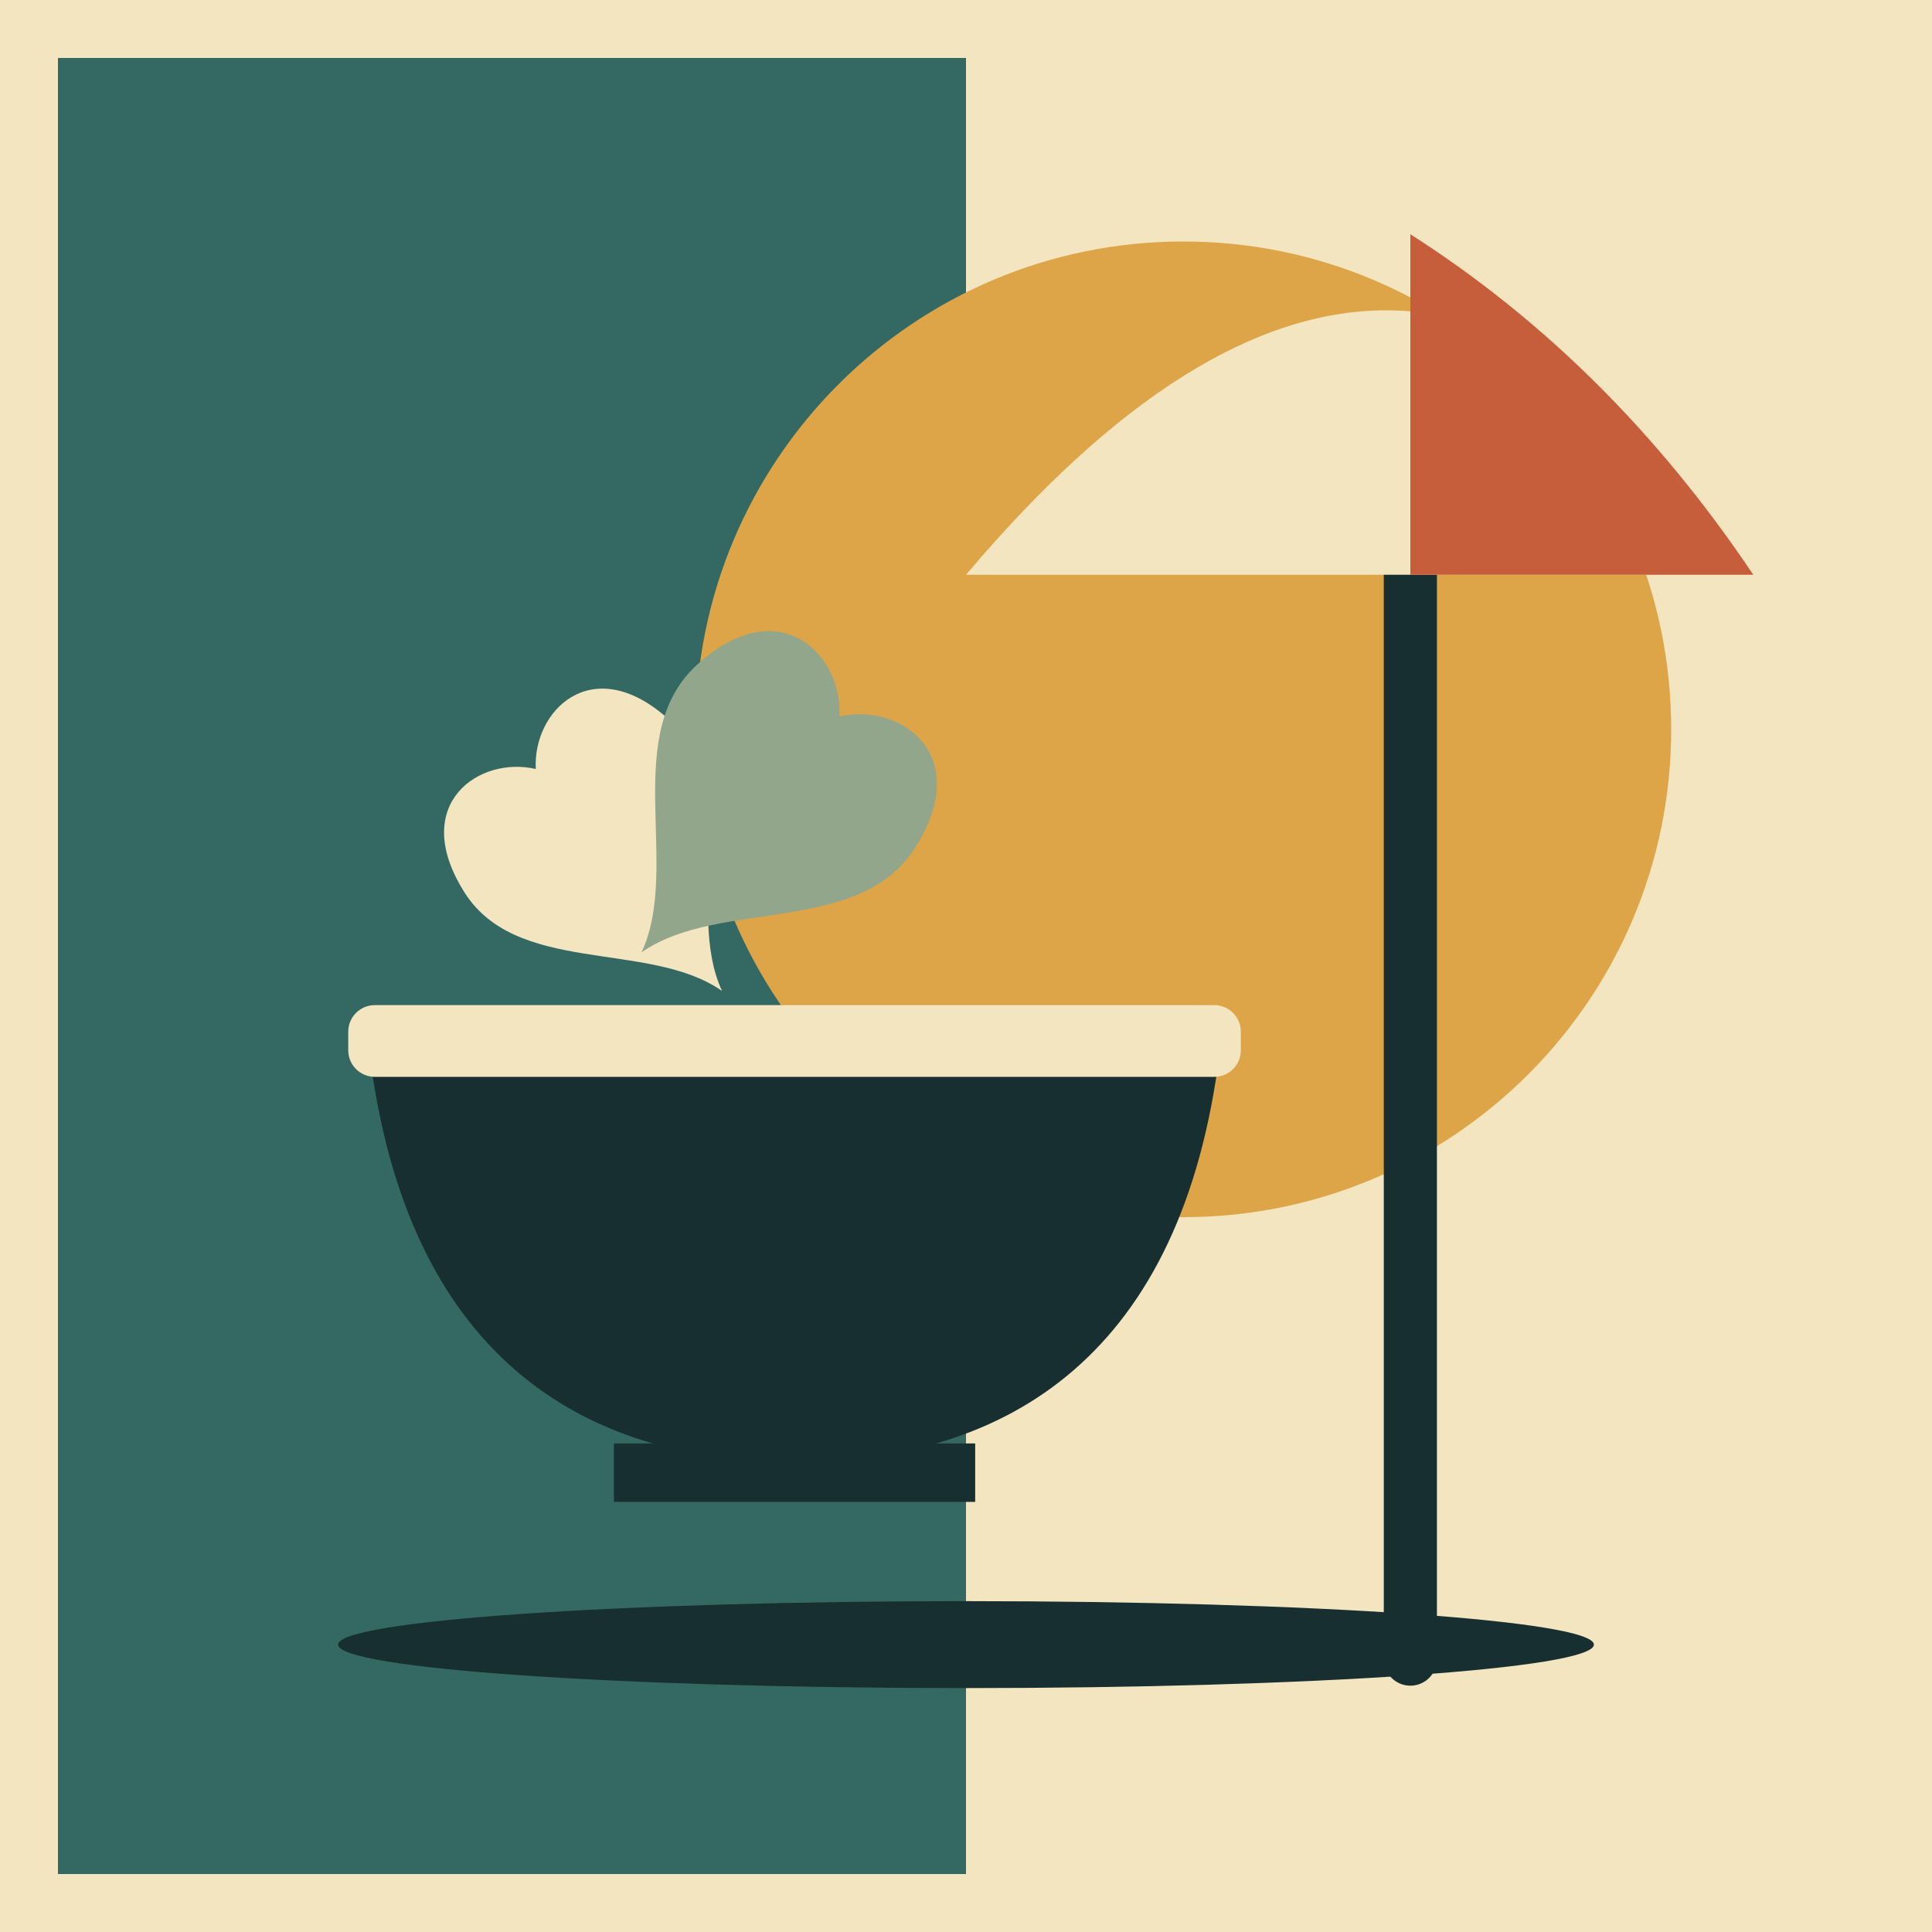
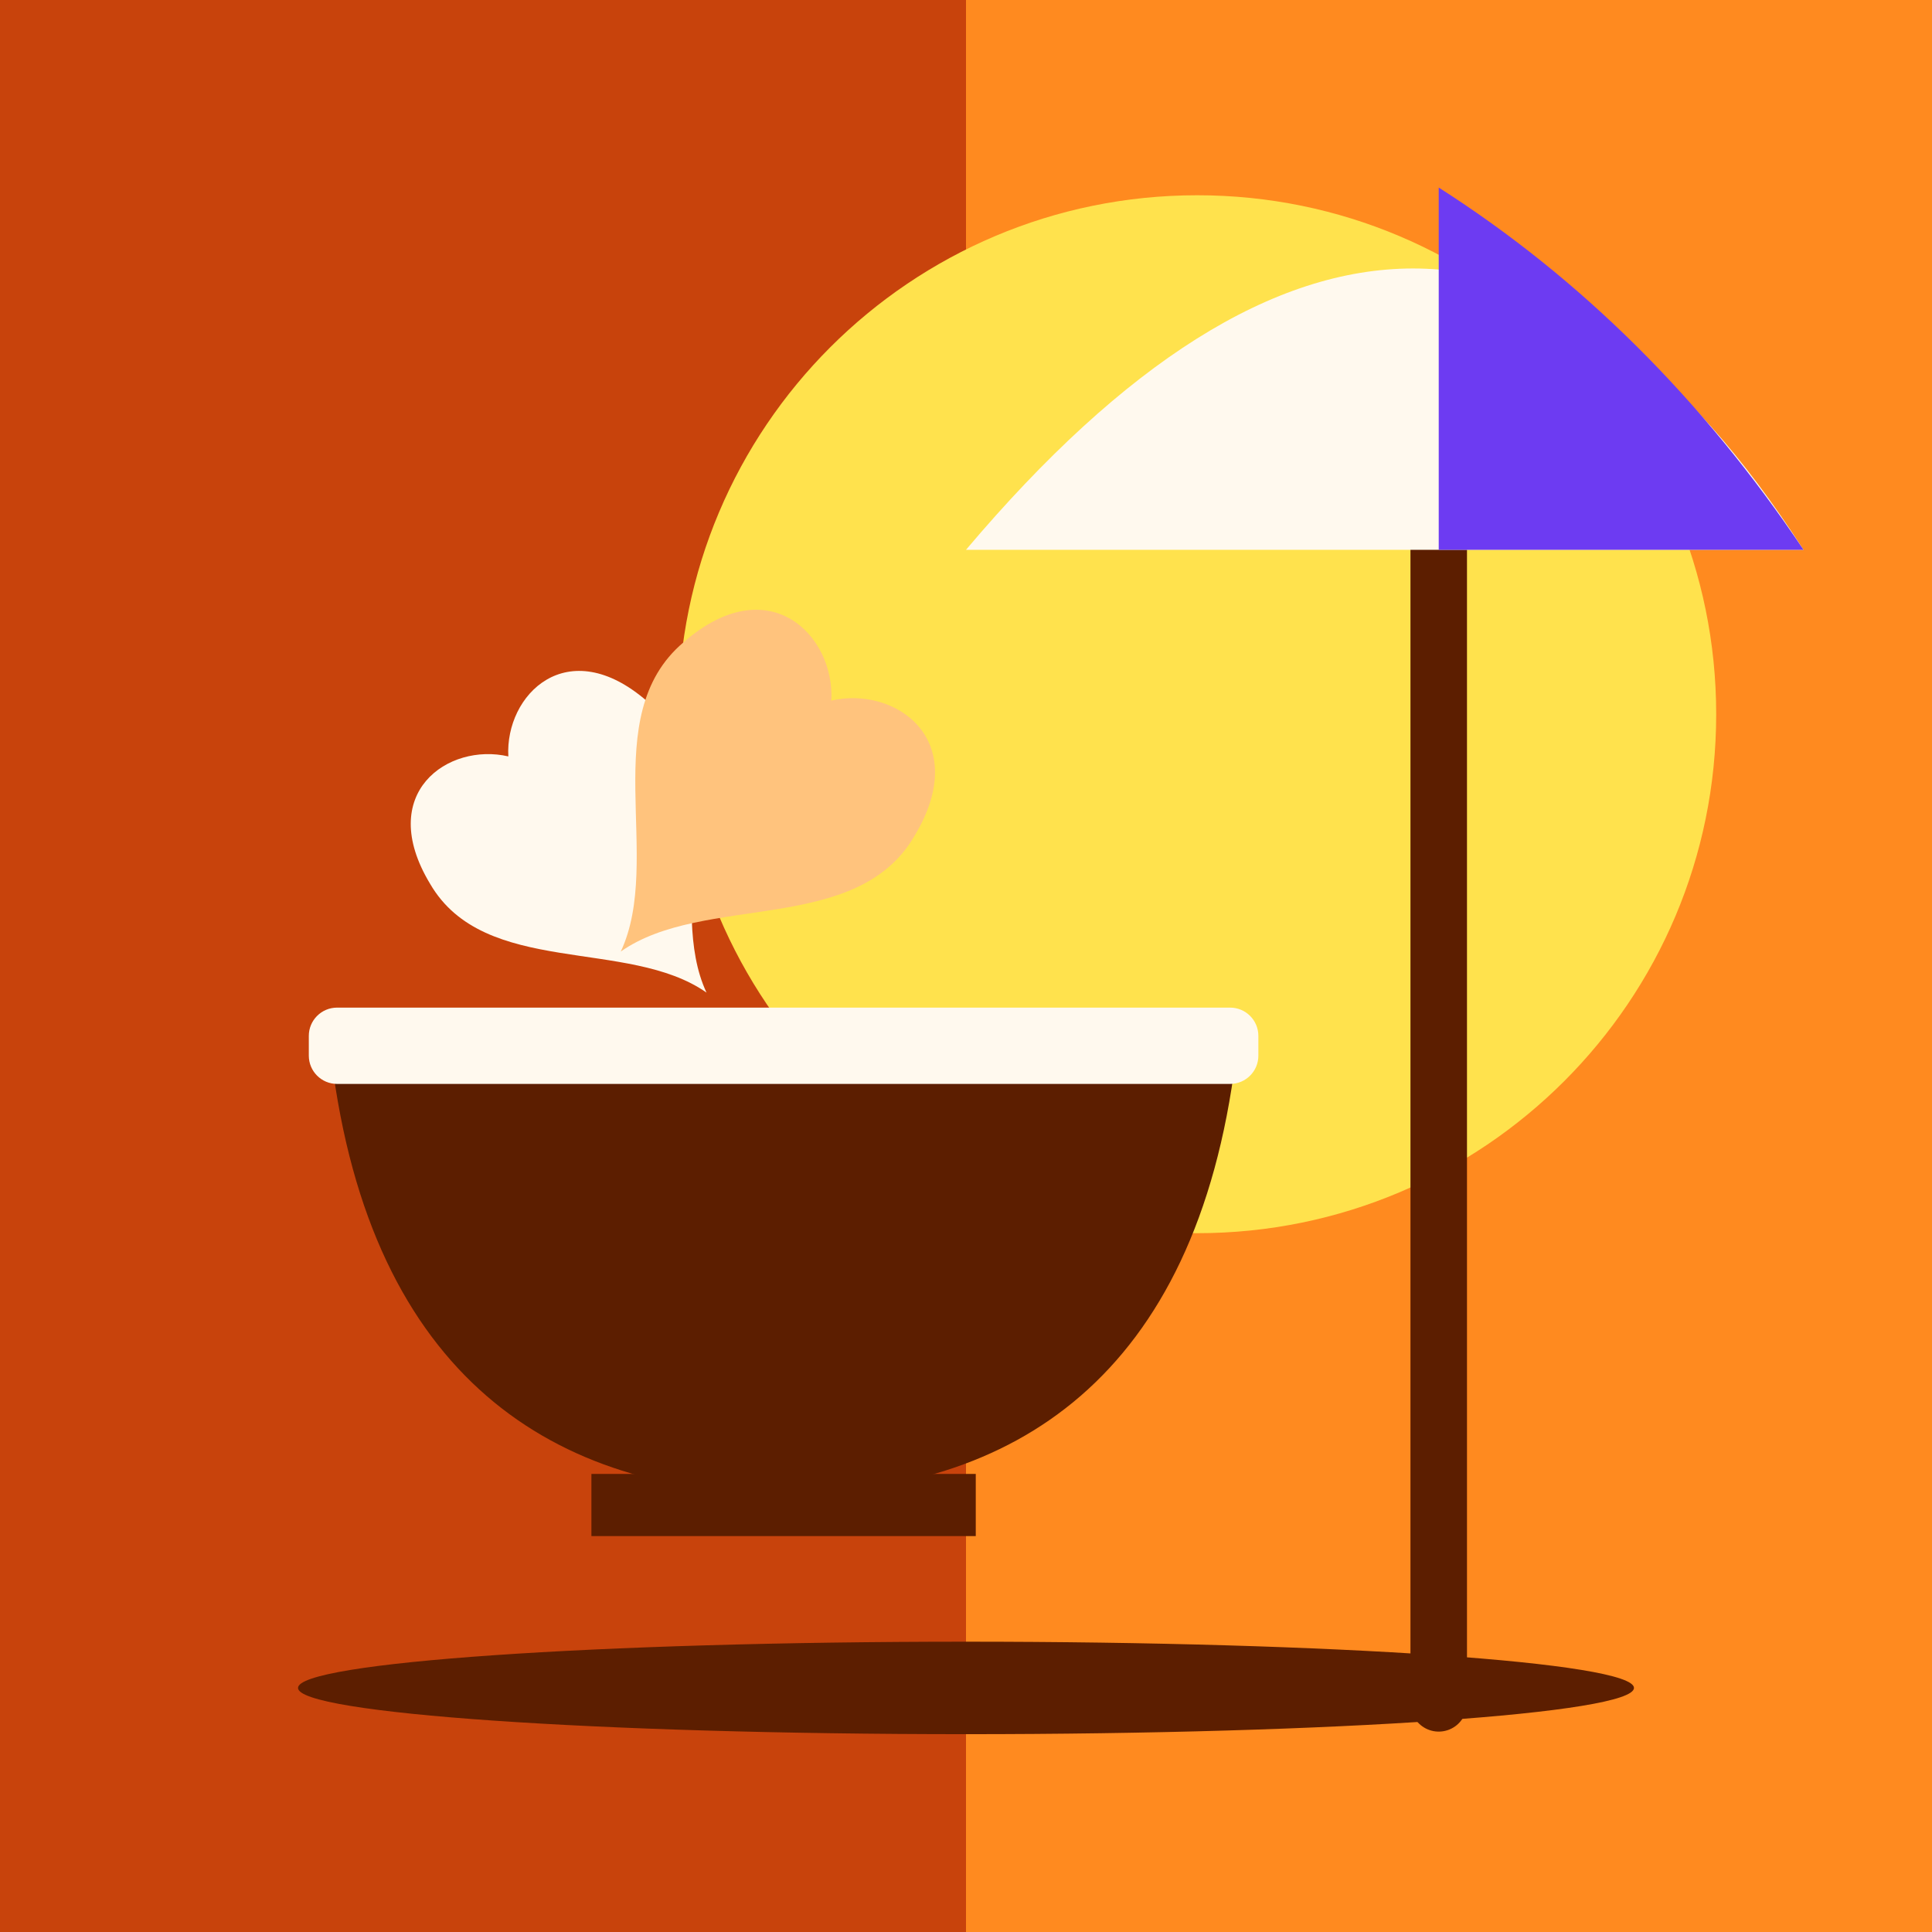
- <svg xmlns="http://www.w3.org/2000/svg" width="800" height="800" viewBox="0 0 800 800" role="img" aria-labelledby="title-sivali desc-sivali">
+ <svg xmlns="http://www.w3.org/2000/svg" width="800" height="800" viewBox="24 24 752 752" role="img" aria-labelledby="title-sivali desc-sivali">
  <defs>
    <clipPath id="crop-sivali">
      <rect x="24" y="24" width="752" height="752" />
    </clipPath>
  </defs>
-   <rect x="0" y="0" width="800" height="800" rx="0" fill="#F2E5BF" />
+   <rect x="0" y="0" width="800" height="800" rx="0" fill="#FF8A1F" />
  <g clip-path="url(#crop-sivali)">
-     <rect x="24" y="24" width="752" height="752" rx="0" fill="#F2E5BF" />
-     <rect x="24" y="24" width="376" height="752" rx="0" fill="#346963" />
-     <circle cx="490" cy="302" r="202" fill="#DDA547" />
-     <path d="M584 222L584 687" fill="none" stroke="#182F32" stroke-width="22" stroke-linecap="round" stroke-linejoin="round" />
-     <path d="M400 238Q585 19 726 238Z" fill="#F2E5BF" />
-     <path d="M584 97L584 238H726Q667 150 584 97Z" fill="#C65D3B" />
+     <rect x="24" y="24" width="752" height="752" rx="0" fill="#FF8A1F" />
+     <rect x="24" y="24" width="376" height="752" rx="0" fill="#C8430C" />
+     <circle cx="490" cy="302" r="202" fill="#FFE24D" />
+     <path d="M584 222L584 687" fill="none" stroke="#5C1E00" stroke-width="22" stroke-linecap="round" stroke-linejoin="round" />
+     <path d="M400 238Q585 19 726 238Z" fill="#FFF9EE" />
+     <path d="M584 97L584 238H726Q667 150 584 97Z" fill="#6D3BF2" />
    <g transform="translate(245 346) rotate(-40) scale(0.8)">
-       <path d="M0 105C-12 60-78 30-69-22C-61-73-18-69 0-45C18-69 61-73 69-22C78 30 12 60 0 105Z" fill="#F2E5BF" />
+       <path d="M0 105C-12 60-78 30-69-22C-61-73-18-69 0-45C18-69 61-73 69-22C78 30 12 60 0 105Z" fill="#FFF9EE" />
    </g>
    <g transform="translate(323 326) rotate(40) scale(0.85)">
-       <path d="M0 105C-12 60-78 30-69-22C-61-73-18-69 0-45C18-69 61-73 69-22C78 30 12 60 0 105Z" fill="#91A68A" />
+       <path d="M0 105C-12 60-78 30-69-22C-61-73-18-69 0-45C18-69 61-73 69-22C78 30 12 60 0 105Z" fill="#FFC37D" />
    </g>
    <g transform="translate(329 436) scale(1.1)">
-       <path d="M-160 0H160C146 113 81 154 0 154C-81 154-146 113-160 0Z" fill="#182F32" />
-       <rect x="-168" y="-18" width="336" height="27" rx="10" fill="#F2E5BF" />
-       <rect x="-68" y="147" width="136" height="22" rx="0" fill="#182F32" />
+       <path d="M-160 0H160C146 113 81 154 0 154C-81 154-146 113-160 0Z" fill="#5C1E00" />
+       <rect x="-168" y="-18" width="336" height="27" rx="10" fill="#FFF9EE" />
+       <rect x="-68" y="147" width="136" height="22" rx="0" fill="#5C1E00" />
    </g>
-     <ellipse cx="400" cy="681" rx="260" ry="18" fill="#182F32" />
+     <ellipse cx="400" cy="681" rx="260" ry="18" fill="#5C1E00" />
  </g>
</svg>
